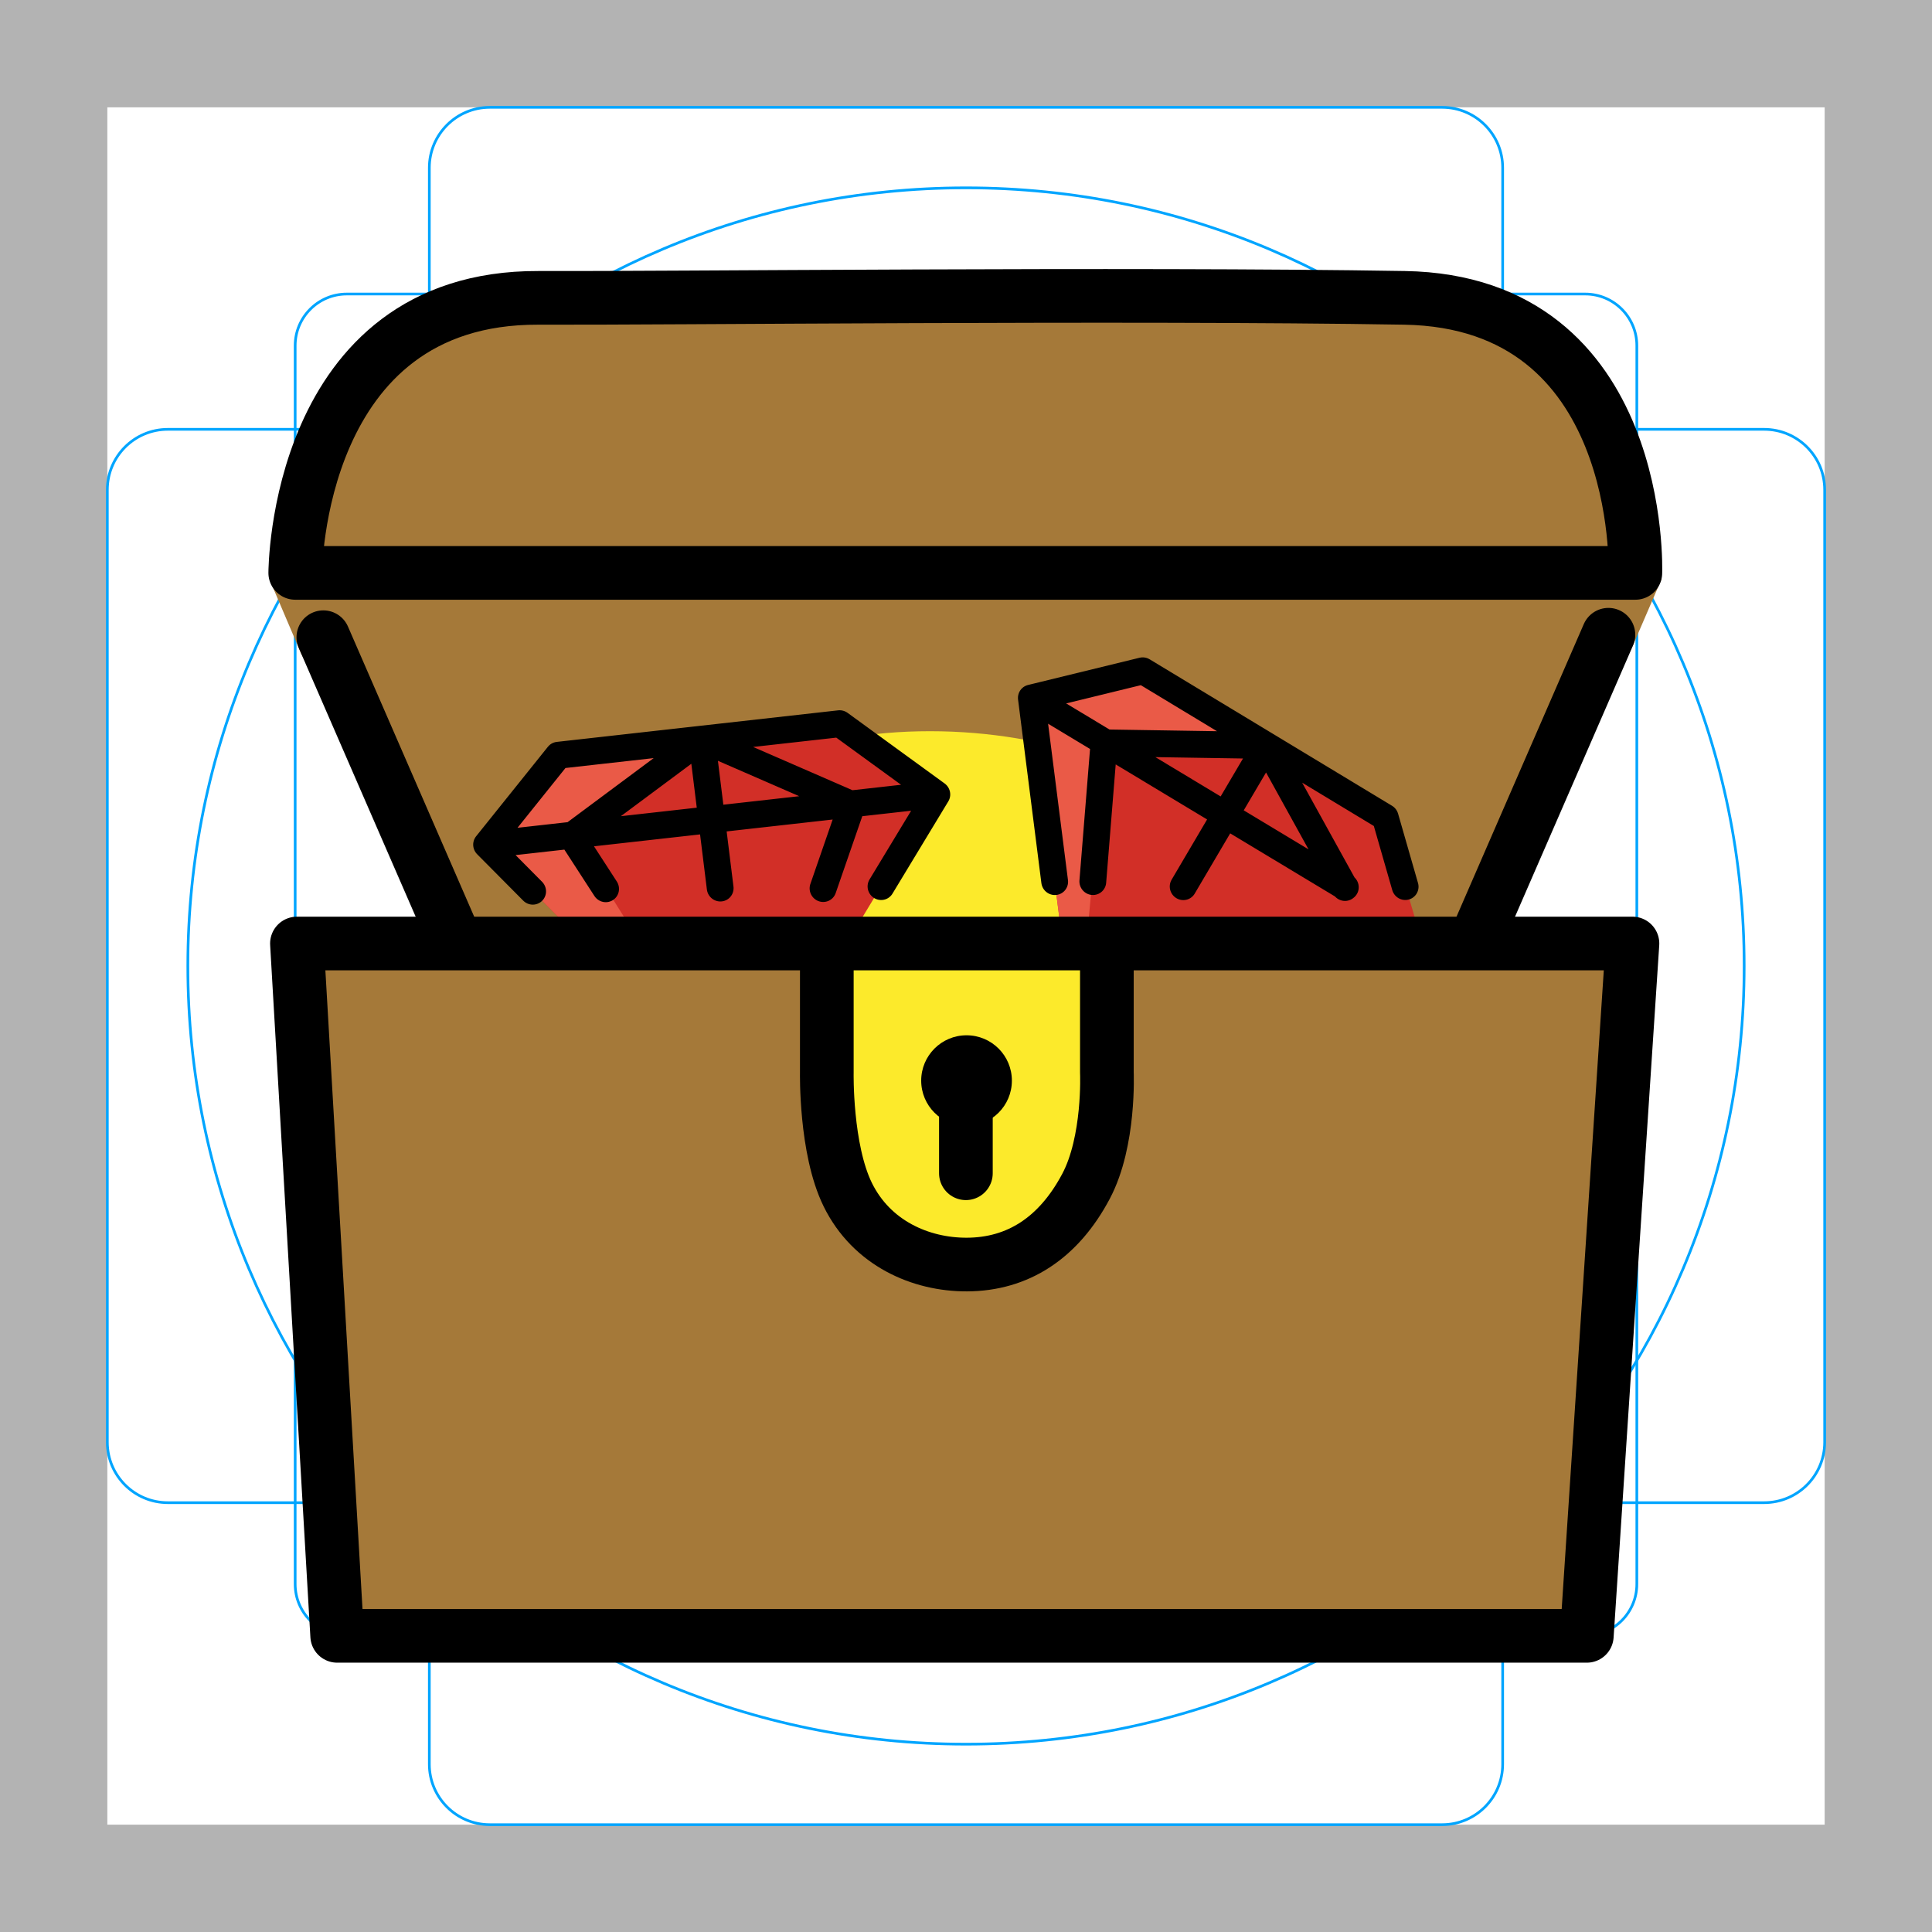
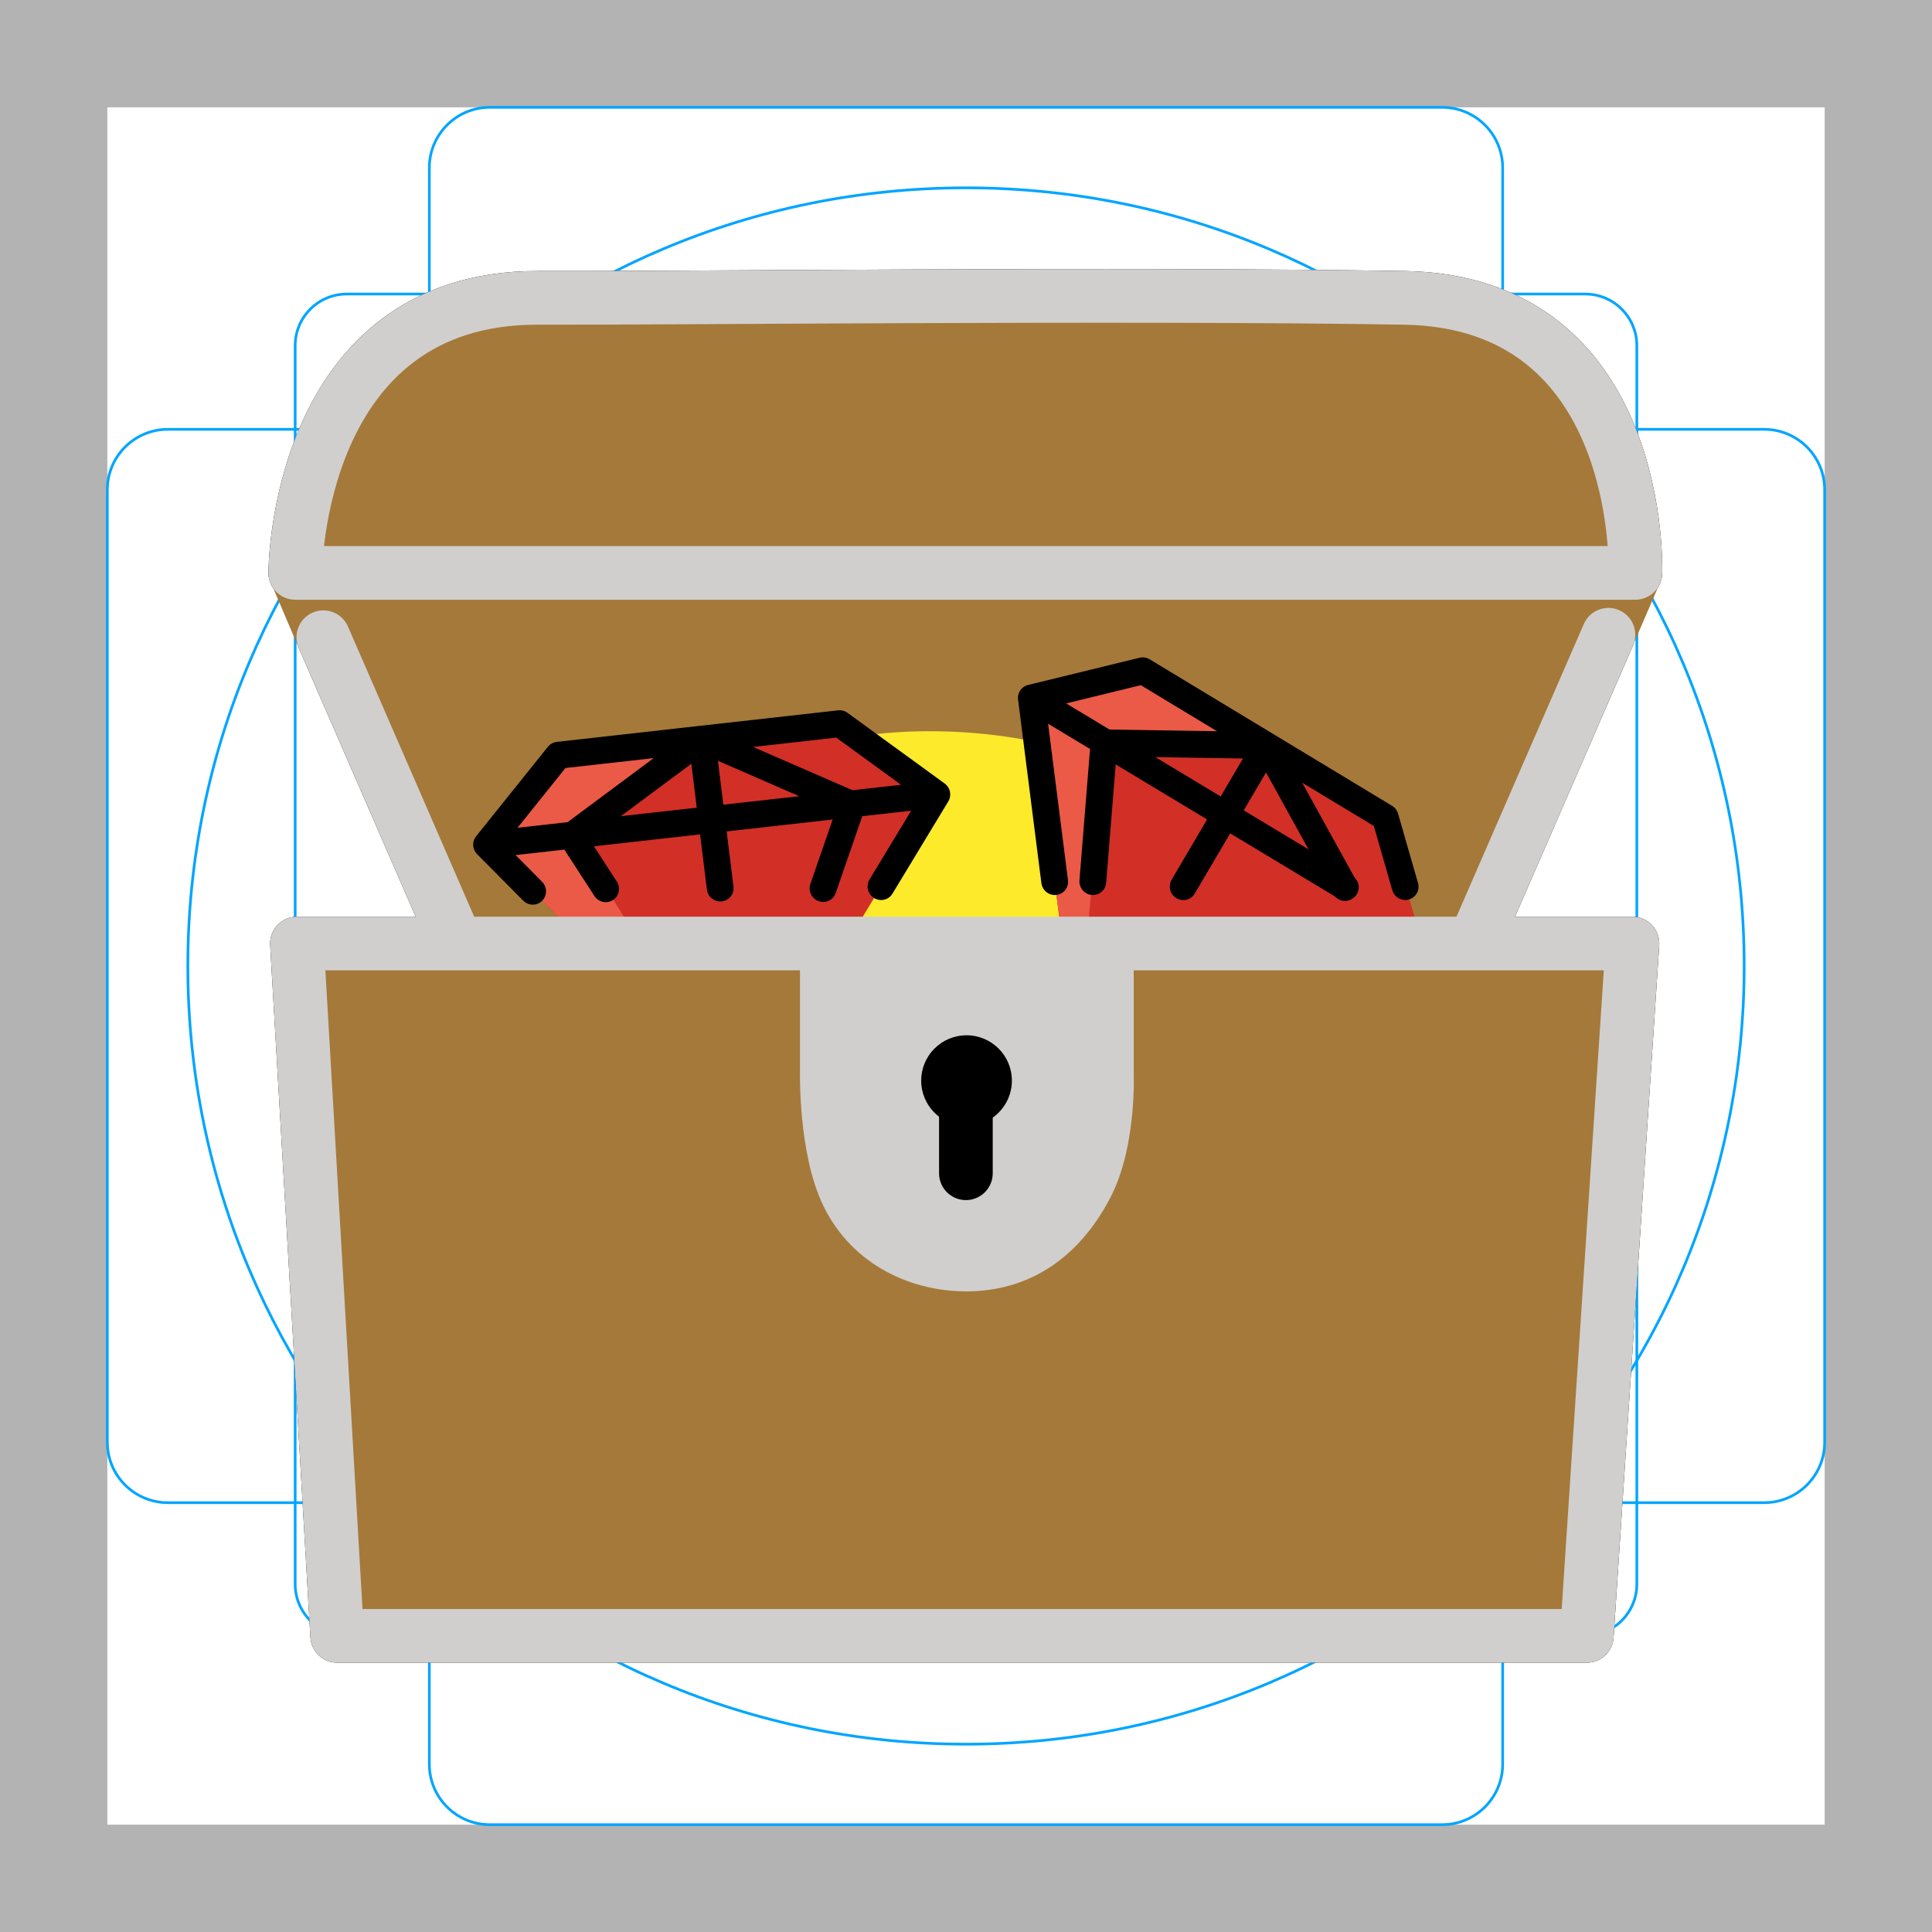
<svg xmlns="http://www.w3.org/2000/svg" id="emoji" version="1.1" viewBox="0 0 72 72">
  <g id="grid">
    <path d="m68 4v64h-64v-64h64m4-4h-72v72h72z" fill="#b3b3b3" />
    <path d="m12.923 10.958h46.154a1.923 1.923 0 0 1 1.923 1.923v46.154a1.923 1.923 0 0 1-1.923 1.923h-46.154a1.923 1.923 0 0 1-1.923-1.923v-46.154a1.923 1.923 0 0 1 1.923-1.923z" fill="none" stroke="#00a5ff" stroke-miterlimit="10" stroke-width=".1" />
    <rect x="16" y="4" width="40" height="64" rx="2.254" fill="none" stroke="#00a5ff" stroke-miterlimit="10" stroke-width=".1" />
    <rect transform="translate(72) rotate(90)" x="16" y="4" width="40" height="64" rx="2.254" fill="none" stroke="#00a5ff" stroke-miterlimit="10" stroke-width=".1" />
    <circle cx="36" cy="36" r="29" fill="none" stroke="#00a5ff" stroke-miterlimit="10" stroke-width=".1" />
+   </g>
+   <g id="line-supplement" transform="translate(-48.377,5.352)" fill="none" stroke="#000" stroke-linecap="round" stroke-linejoin="round" stroke-width="2">
+     <path transform="translate(48.377,-5.352)" d="m41.25 35.556v4.413s0.115 2.561-0.779 4.244c-1.02 1.921-2.534 2.906-4.44 2.913-1.716 0.006-3.548-0.79-4.439-2.608-0.835-1.703-0.779-4.548-0.779-4.548v-4.413" />
+     <path transform="translate(48.377,-5.352)" d="m11.066 35.162h49.771m-48.271 25.801h46.57l1.701-25.801h-49.771l1.5 25.801h46.57" />
+     <path transform="translate(48.377,-5.352)" d="m55.1 34.783 4.841-11.128m-47.891 0.092 4.801 11.035" />
+     <path transform="translate(48.377,-5.352)" d="m60.945 21.35s0.37-10.101-8.604-10.25c-10.351-0.172-27.581 0.018-32.279 0-9.051-0.035-9.059 10.25-9.059 10.25z" />
  </g>
  <g id="color">
    <path d="m10.094 21.711 1.134 2.66 5.831 10.763 37.963 0.133 5.854-11.264 1.051-2.436" fill="#a57939" />
    <path d="m50.75 40.406c0 7.266-5.968 6.924-14.856 6.924s-15.331 0.342-15.331-6.924 5.205-13.156 14.094-13.156 16.094 5.89 16.094 13.156z" fill="#fcea2b" stroke-linecap="round" stroke-linejoin="round" stroke-width="1.022" />
    <polygon transform="matrix(-.22579 -.13645 -.13471 .22873 56.937 29.951)" points="4 23.35 36 64.08 68 23.35 56.38 11.98 16.38 11.98" fill="#d22f27" />
    <polyline transform="matrix(-.22579 -.13645 -.13471 .22873 56.937 29.951)" points="37.37 62.34 55.75 23.35 36 11.98 56.38 11.98 68 23.35 37.37 62.34" fill="#ea5a47" />
    <polygon transform="matrix(-.26218 .029409 .032581 .26344 35.202 23.33)" points="68 23.35 56.38 11.98 16.38 11.98 4 23.35 36 64.08" fill="#d22f27" />
    <polyline transform="matrix(-.26218 .029409 .032581 .26344 35.202 23.33)" points="37.37 62.34 55.75 23.35 36 11.98 56.38 11.98 68 23.35 37.37 62.34" fill="#ea5a47" />
    <path d="m60.945 21.35s0.37-10.101-8.604-10.25c-10.351-0.172-27.581 0.018-32.279 0-9.051-0.035-9.059 10.25-9.059 10.25z" fill="#a57939" />
-     <rect x="30.969" y="35.438" width="9.594" height="6.281" fill="#fcea2b" />
+     <rect x="30.969" y="35.438" width="9.594" height="10.938" fill="#d0cfce" stroke-width="1.32" />
    <path d="m11.667 35.09 18.895 0.024 1.169 9.95 4.793 1.802 4.105-2.656 0.996-9.082 19.288 0.024-1.781 25.04h-47.465z" fill="#a57939" stroke-linecap="round" stroke-linejoin="round" stroke-width="2" />
+     <path transform="translate(-19.996,4.027)" d="m61.246 31.529v4.413s0.115 2.561-0.779 4.244c-1.02 1.921-2.534 2.906-4.44 2.913-1.716 0.006-3.548-0.79-4.439-2.608-0.835-1.703-0.779-4.548-0.779-4.548v-4.413" fill="none" stroke="#d0cfce" stroke-linecap="round" stroke-linejoin="round" stroke-width="2" />
+     <path transform="translate(-19.996,4.027)" d="m31.062 31.135h49.771m-48.271 25.801h46.57l1.701-25.801h-49.771l1.5 25.801h46.57" fill="none" stroke="#d0cfce" stroke-linecap="round" stroke-linejoin="round" stroke-width="2" />
+     <path transform="translate(-19.996,4.027)" d="m75.096 30.756 4.841-11.128m-47.891 0.092 4.801 11.035" fill="none" stroke="#d0cfce" stroke-linecap="round" stroke-linejoin="round" stroke-width="2" />
+     <path transform="translate(-19.996,4.027)" d="m80.941 17.323s0.37-10.101-8.604-10.25c-10.351-0.172-27.581 0.018-32.279 0-9.051-0.035-9.059 10.25-9.059 10.25z" fill="none" stroke="#d0cfce" stroke-linecap="round" stroke-linejoin="round" stroke-width="2" />
  </g>
  <g id="line" fill="none" stroke="#000" stroke-linecap="round" stroke-linejoin="round">
-     <path transform="matrix(-.26218 .029409 .032581 .26344 35.201 23.332)" d="m62.348 30.545 5.652-7.194-11.62-11.37h-40l-12.38 11.37 9.43 12.002m22.57-23.372 19.75 11.37m-51.75-1e-6 64 2e-6m-51.74 0.51 5.329 10.857m34.161-10.857-3.675 7.483m-16.075 1.694v-8.687-12.37l-19.74 11.37m0.12-11.37-12.38 11.37h64l-11.62-11.37zm-27.387 25.394 0.087-25.975-16.105-2.055-31.438 24.228m15.42-11.884 22.495-2.869m-31.113 23.872 40.741-31.292m-9.315 7.828 3.881 18.74m-12.579 2.125-14.11-18.404-8.543 21.05m40.665-31.339-16.105-2.055-31.438 24.228-1.591 9.978" stroke-width="3.779" />
-     <path d="m11.066 35.162h49.771m-48.271 25.801h46.57l1.701-25.801h-49.771l1.5 25.801h46.57" fill="none" stroke="#000" stroke-linecap="round" stroke-linejoin="round" stroke-width="2" />
-     <path d="m55.1 34.783 4.841-11.128m-47.891 0.092 4.801 11.035" fill="none" stroke="#000" stroke-linecap="round" stroke-linejoin="round" stroke-width="2" />
-     <path d="m60.945 21.35s0.37-10.101-8.604-10.25c-10.351-0.172-27.581 0.018-32.279 0-9.051-0.035-9.059 10.25-9.059 10.25z" fill="none" stroke="#000" stroke-linecap="round" stroke-linejoin="round" stroke-width="2" />
+     <path transform="matrix(-.26218 .029409 .032581 .26344 35.201 23.332)" d="m62.348 30.545 5.652-7.194-11.62-11.37h-40l-12.38 11.37 9.43 12.002m22.57-23.372 19.75 11.37m-51.75-1e-6 64 2e-6m-51.74 0.51 5.329 10.857m34.161-10.857-3.675 7.483m-16.075 1.694v-21.057l-19.74 11.37m0.12-11.37-12.38 11.37h64l-11.62-11.37zm-27.387 25.394 0.087-25.975-16.105-2.055-31.438 24.228m15.42-11.884 22.495-2.869m-31.113 23.872 40.741-31.292m-9.315 7.828 3.881 18.74m-12.579 2.125-14.11-18.404-8.543 21.05m40.665-31.339-16.105-2.055-31.438 24.228-1.591 9.978" stroke-width="3.779" />
    <path d="m35.996 41.249v2.475" fill="none" stroke="#000" stroke-linecap="round" stroke-linejoin="round" stroke-width="2" />
    <circle cx="36.02" cy="40.272" r="1.69" fill="#000" stroke="none" />
-     <path d="m41.25 35.556v4.413s0.115 2.561-0.779 4.244c-1.02 1.921-2.534 2.906-4.44 2.913-1.716 0.006-3.548-0.79-4.439-2.608-0.835-1.703-0.779-4.548-0.779-4.548v-4.413" fill="none" stroke="#000" stroke-linecap="round" stroke-linejoin="round" stroke-width="2" />
  </g>
</svg>
